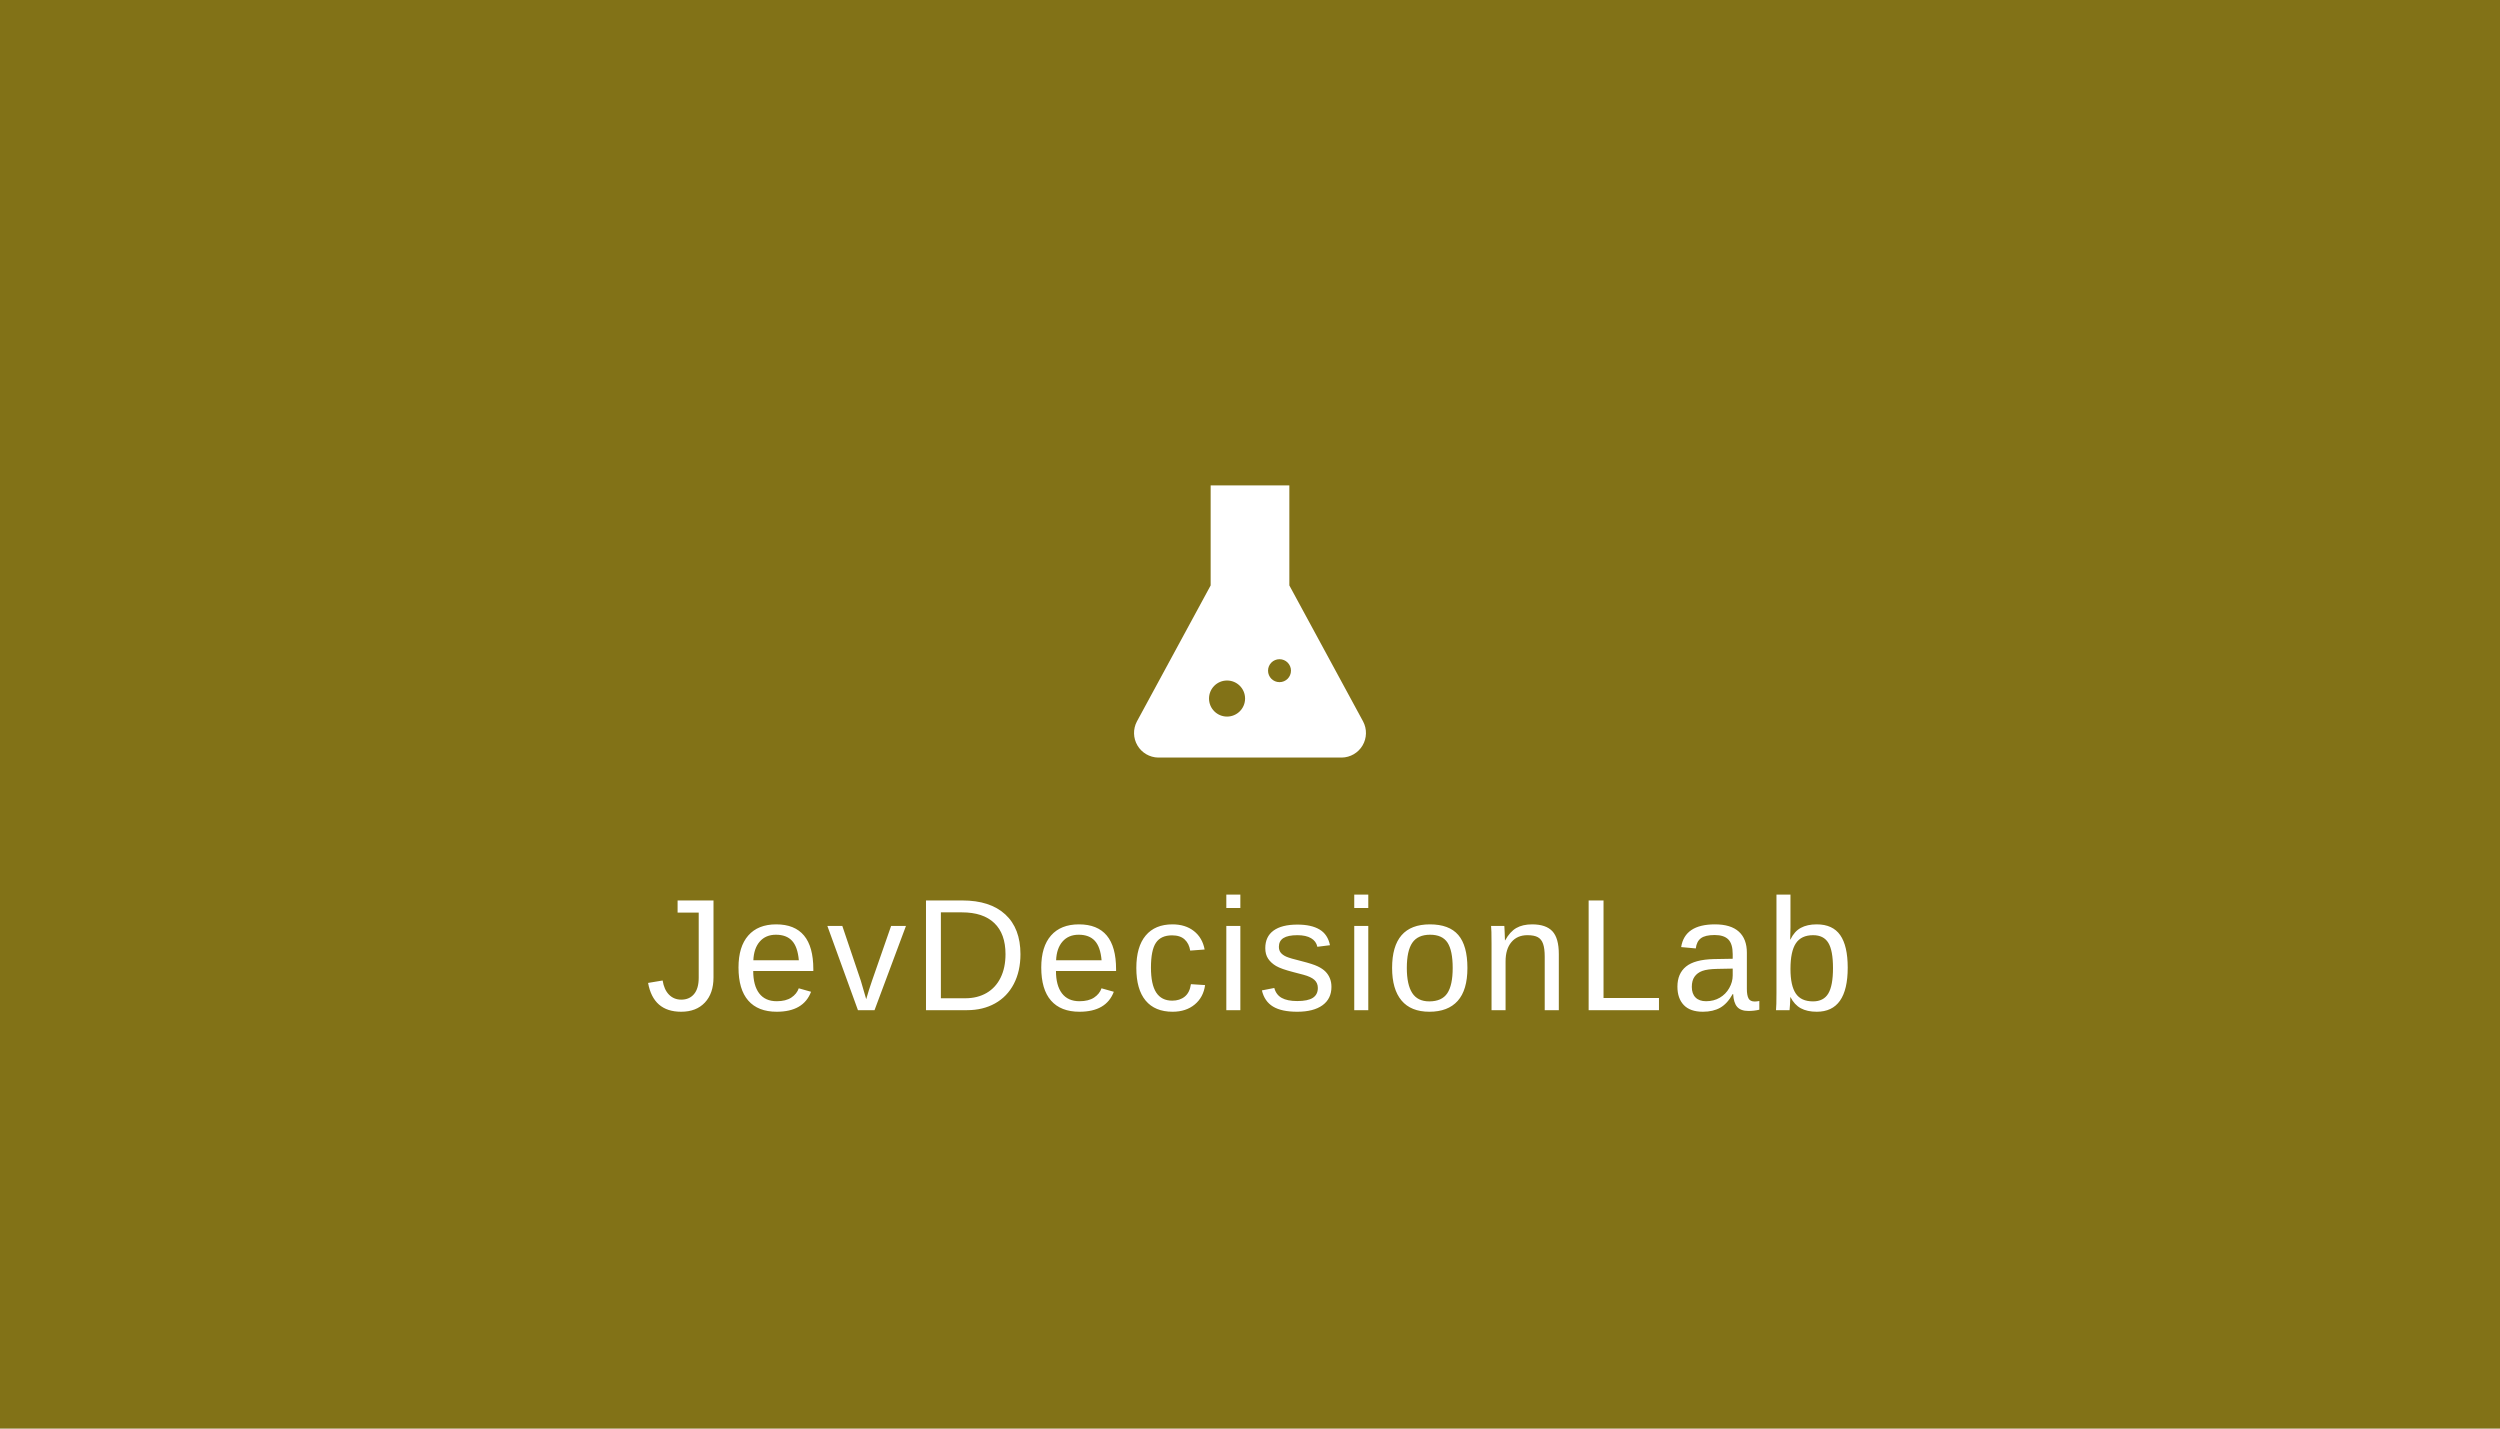
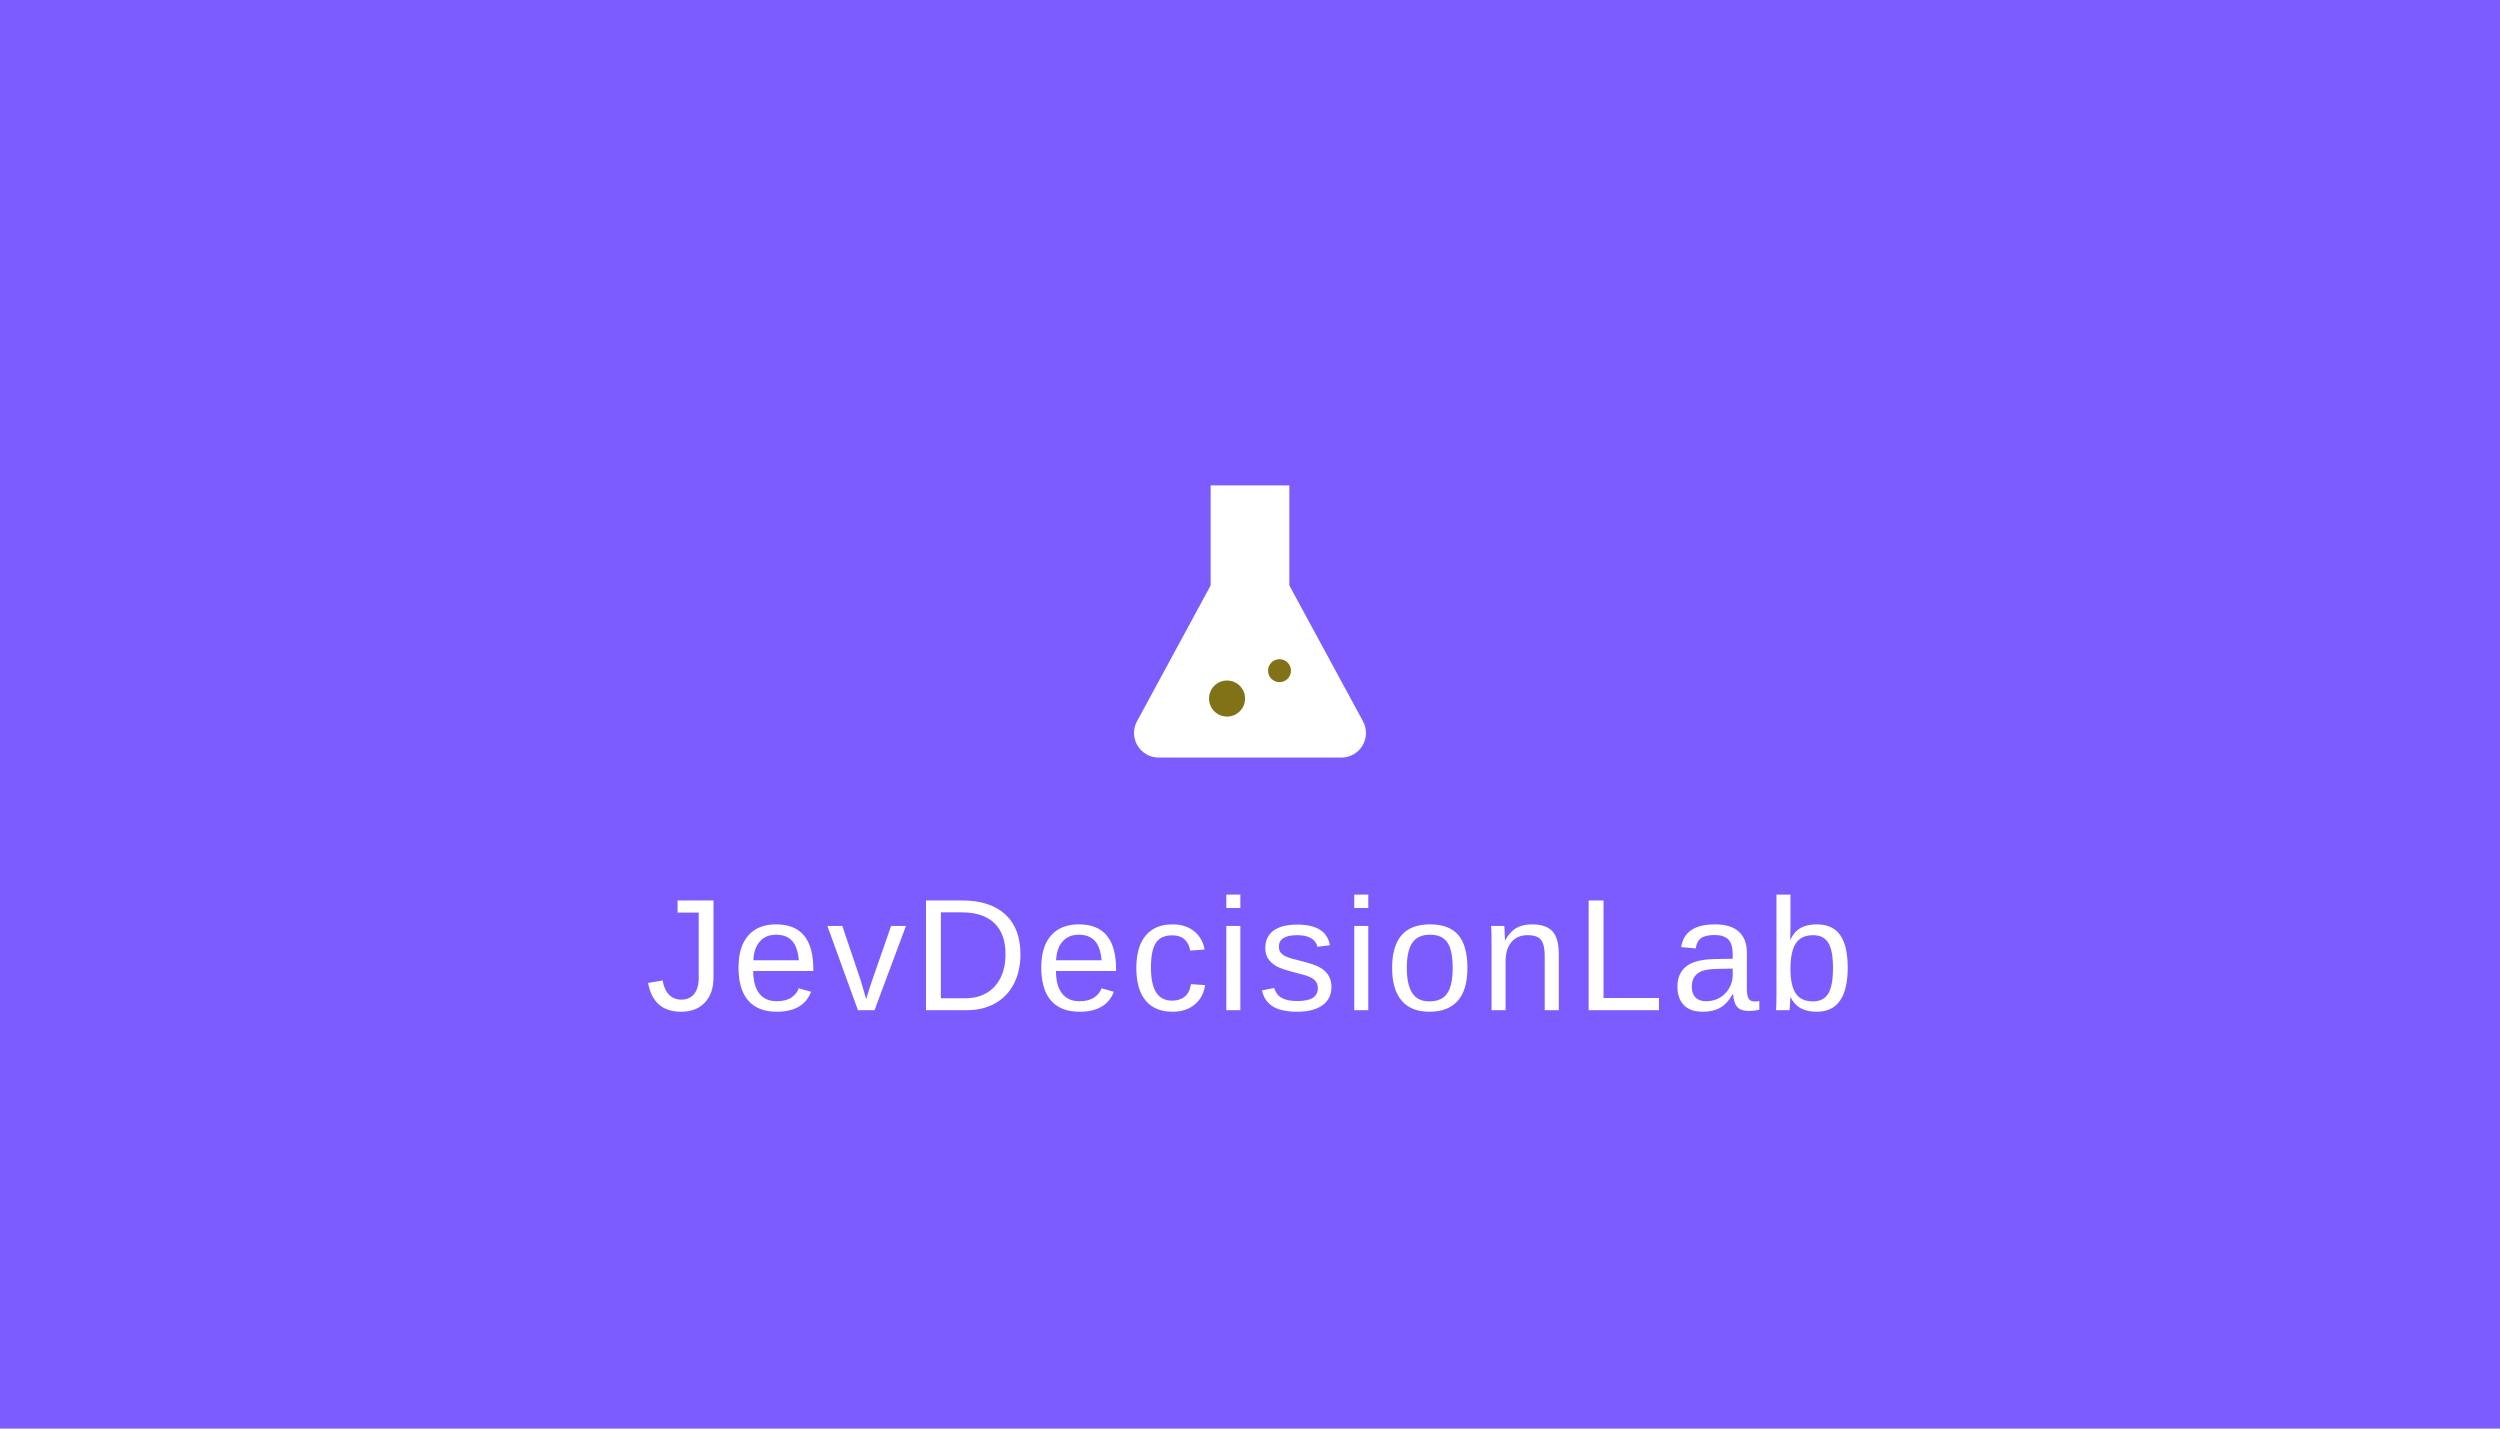
<svg xmlns="http://www.w3.org/2000/svg" viewBox="0 0 1050 600" width="1050" height="600">
-   <rect width="1050" height="600" fill="#827217" />
+   <rect width="1050" height="600" fill="#7C5CFF" />
  <svg x="265" y="163.39" width="520" height="273.22" viewBox="0 0 590 310">
    <svg x="195" y="10" width="200" height="200" viewBox="0 0 512 512">
-       <rect width="512" height="512" rx="116" fill="#827217" />
+       <rect width="512" height="512" rx="116" fill="#7C5CFF" />
      <path d="M208 92 H304 V214 L394 380 A30 30 0 0 1 368 424 H144 A30 30 0 0 1 118 380 L208 214 Z" fill="#FFFFFF" />
      <circle cx="228" cy="352" r="22" fill="#827217" />
      <circle cx="292" cy="318" r="14" fill="#827217" />
    </svg>
    <text x="295" y="296" text-anchor="middle" font-family="Segoe UI, system-ui, -apple-system, Helvetica Neue, Arial, sans-serif" font-size="76" font-weight="400" letter-spacing="3.04" fill="#FFFFFF">JevDecisionLab</text>
  </svg>
</svg>
